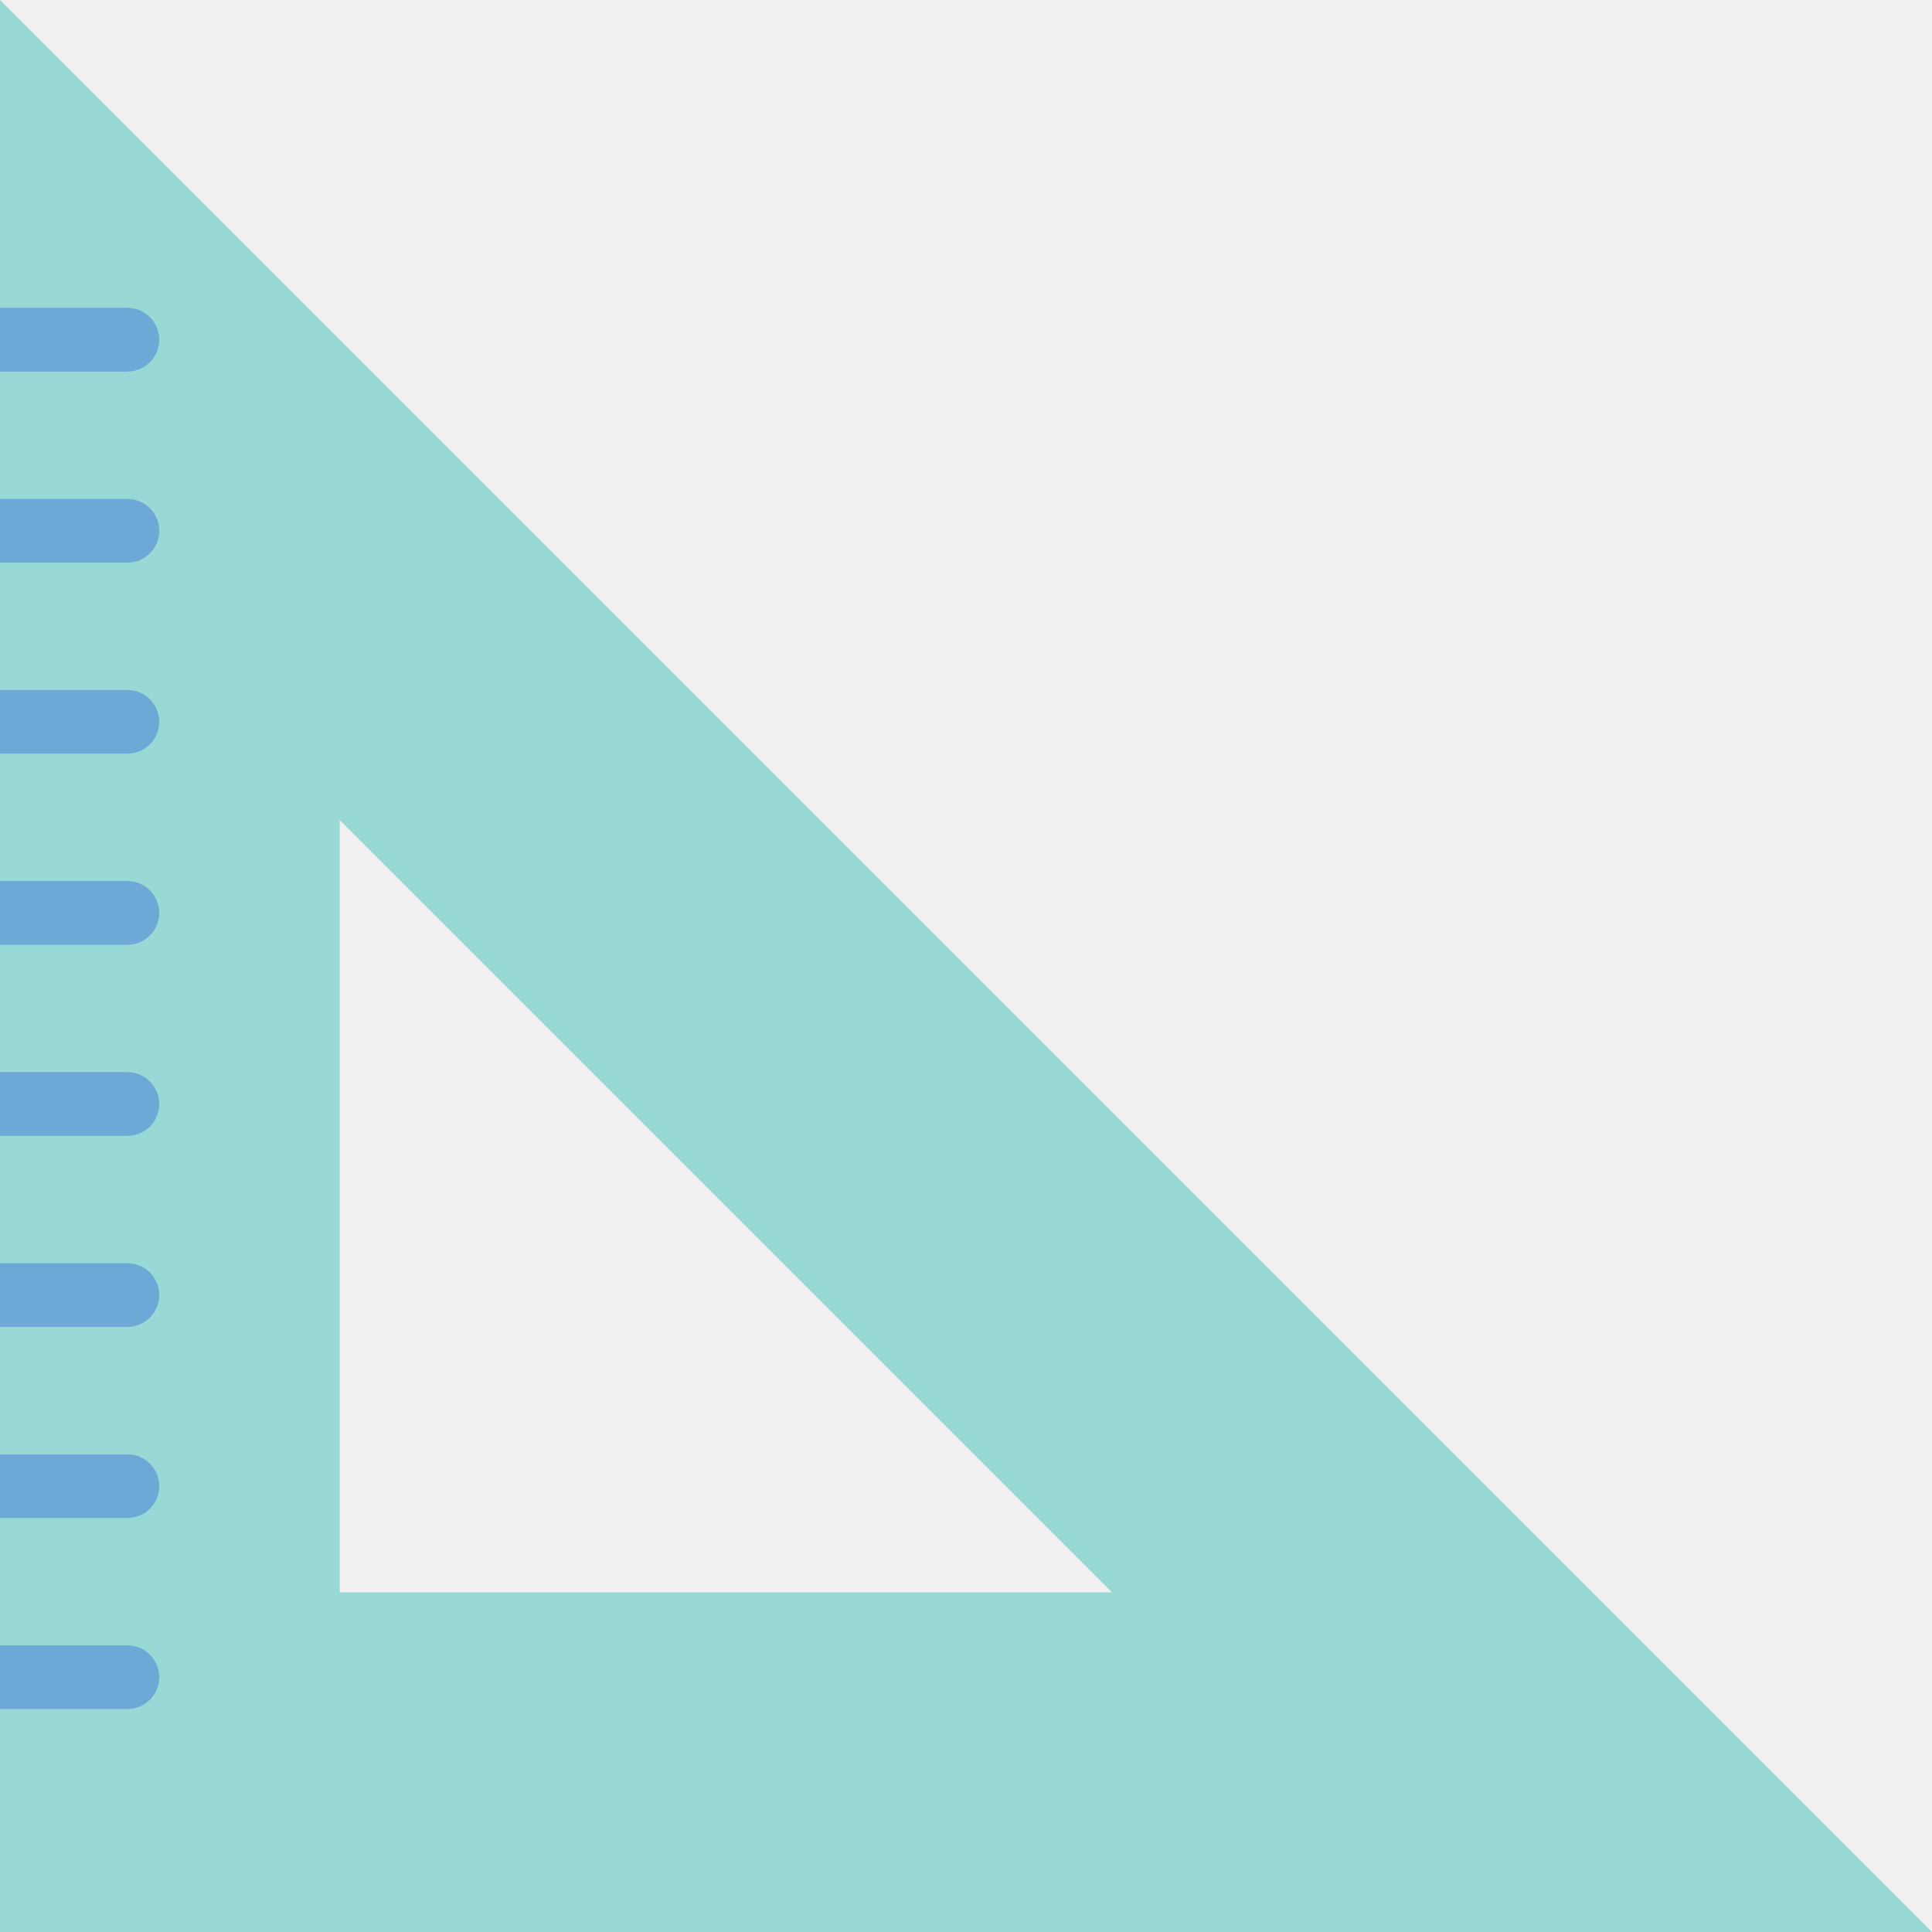
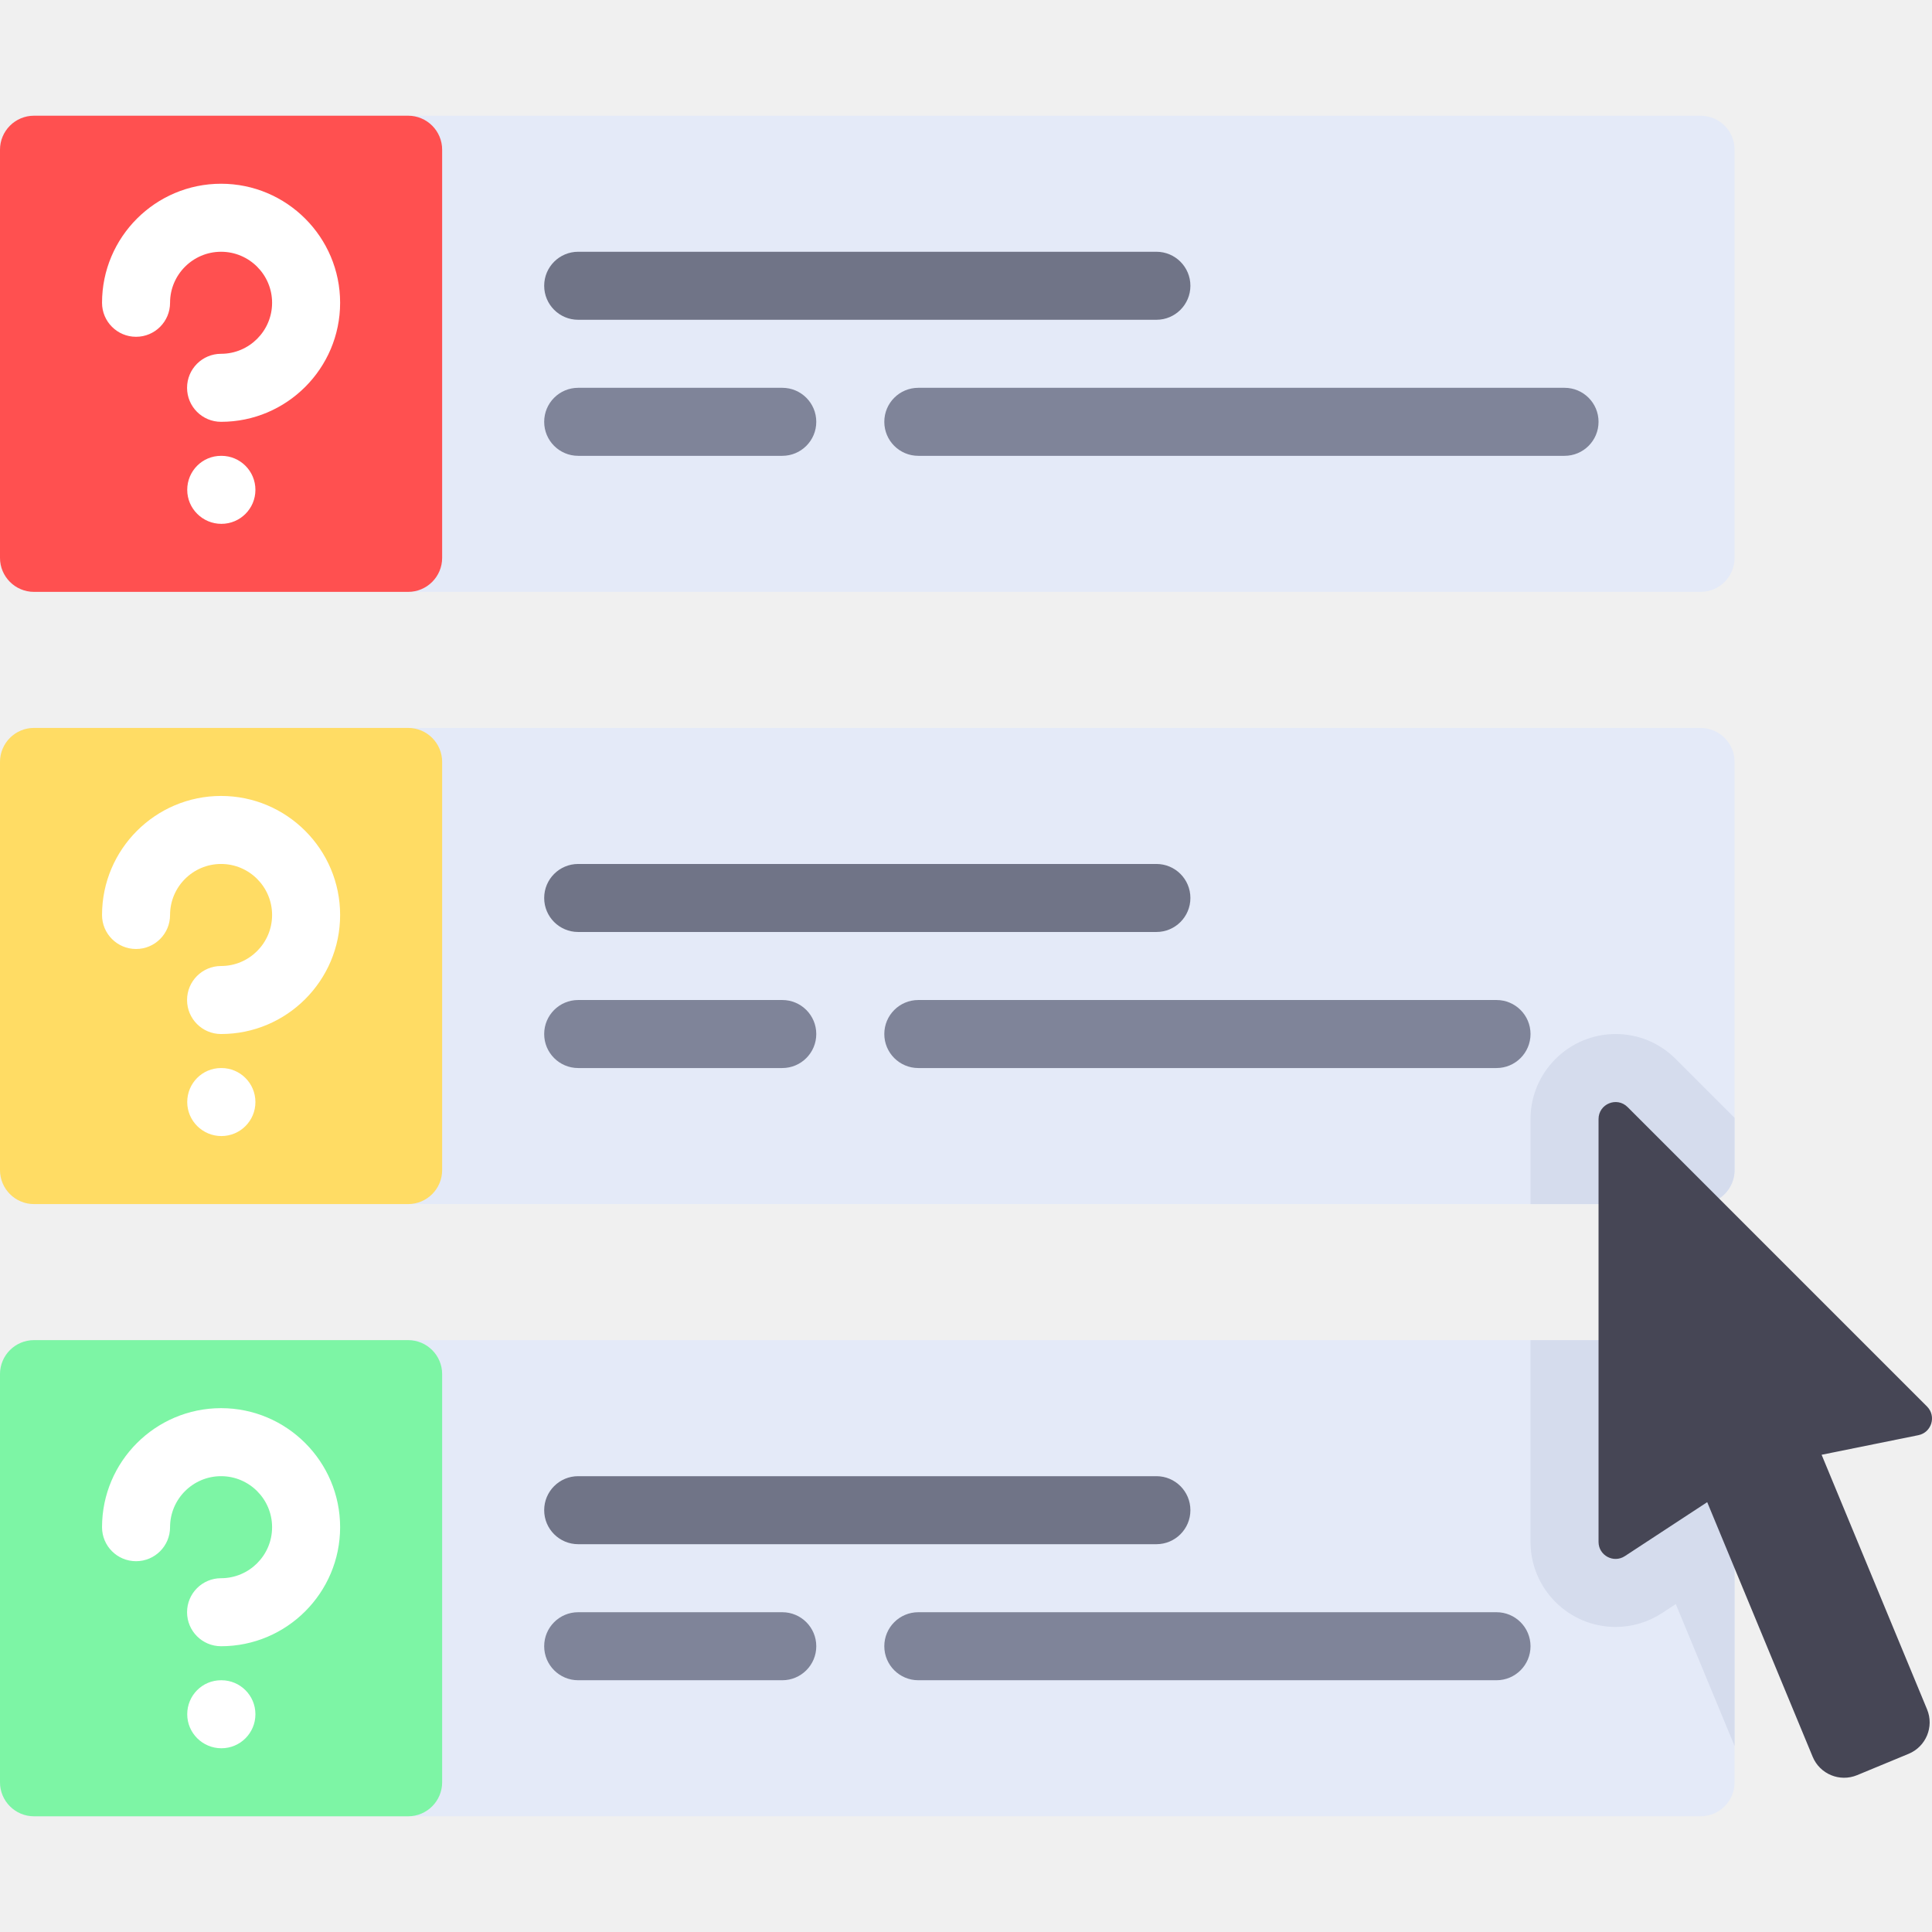
- <svg xmlns="http://www.w3.org/2000/svg" version="1.1" id="Capa_1" x="0px" y="0px" viewBox="0 0 455 455" style="enable-background:new 0 0 455 455;" xml:space="preserve" width="512" height="512">
+ <svg xmlns="http://www.w3.org/2000/svg" version="1.1" id="Layer_1" x="0px" y="0px" viewBox="0 0 512.001 512.001" style="enable-background:new 0 0 512.001 512.001;" xml:space="preserve">
+   <path style="fill:#E4EAF8;" d="M450.671,156.853H9.013c-4.978,0-9.013-4.036-9.013-9.013V39.678c0-4.978,4.036-9.013,9.013-9.013  h441.658c4.978,0,9.013,4.036,9.013,9.013v108.161C459.685,152.817,455.649,156.853,450.671,156.853z" />
+   <path style="fill:#FF5050;" d="M108.161,156.853H9.013c-4.978,0-9.013-4.036-9.013-9.013V39.678c0-4.978,4.036-9.013,9.013-9.013  h99.148c4.978,0,9.013,4.036,9.013,9.013v108.161C117.175,152.817,113.139,156.853,108.161,156.853z" />
+   <path style="fill:#707487;" d="M306.457,84.745H153.228c-4.982,0-9.013-4.031-9.013-9.013s4.031-9.013,9.013-9.013h153.228  c4.982,0,9.013,4.031,9.013,9.013S311.439,84.745,306.457,84.745z" />
  <g>
-     <path style="fill:#98D9D5;" d="M0,0l0,455h455L0,0z M80,193.137L261.863,375H80V193.137z" />
-     <path style="fill:#6DA8D6;" d="M30,297.5H0v15h30c4.142,0,7.5-3.357,7.5-7.5S34.142,297.5,30,297.5z" />
-     <path style="fill:#6DA8D6;" d="M30,387.5H0v15h30c4.142,0,7.5-3.357,7.5-7.5S34.142,387.5,30,387.5z" />
-     <path style="fill:#6DA8D6;" d="M30,342.5H0v15h30c4.142,0,7.5-3.357,7.5-7.5S34.142,342.5,30,342.5z" />
-     <path style="fill:#6DA8D6;" d="M30,207.5H0v15h30c4.142,0,7.5-3.357,7.5-7.5S34.142,207.5,30,207.5z" />
-     <path style="fill:#6DA8D6;" d="M30,162.5H0v15h30c4.142,0,7.5-3.357,7.5-7.5S34.142,162.5,30,162.5z" />
-     <path style="fill:#6DA8D6;" d="M30,117.5H0v15h30c4.142,0,7.5-3.357,7.5-7.5S34.142,117.5,30,117.5z" />
-     <path style="fill:#6DA8D6;" d="M37.5,80c0-4.143-3.358-7.5-7.5-7.5H0v15h30C34.142,87.5,37.5,84.143,37.5,80z" />
-     <path style="fill:#6DA8D6;" d="M30,252.5H0v15h30c4.142,0,7.5-3.357,7.5-7.5S34.142,252.5,30,252.5z" />
+     <path style="fill:#7F8499;" d="M414.618,120.799H243.363c-4.982,0-9.013-4.031-9.013-9.013s4.031-9.013,9.013-9.013h171.255   c4.982,0,9.013,4.031,9.013,9.013S419.6,120.799,414.618,120.799z" />
+     <path style="fill:#7F8499;" d="M207.309,120.799h-54.081c-4.982,0-9.013-4.031-9.013-9.013s4.031-9.013,9.013-9.013h54.081   c4.982,0,9.013,4.031,9.013,9.013S212.291,120.799,207.309,120.799z" />
  </g>
+   <g>
+     <path style="fill:#FFFFFF;" d="M58.587,111.786c-4.982,0-9.013-4.031-9.013-9.013s4.031-9.013,9.013-9.013   c7.455,0,13.52-6.065,13.52-13.52s-6.065-13.52-13.52-13.52s-13.52,6.065-13.52,13.52c0,4.982-4.031,9.013-9.013,9.013   s-9.013-4.031-9.013-9.013c0-17.394,14.154-31.547,31.547-31.547s31.547,14.154,31.547,31.547S75.981,111.786,58.587,111.786z" />
+     <path style="fill:#FFFFFF;" d="M58.675,138.826c-4.982,0-9.057-4.031-9.057-9.013c0-4.982,3.987-9.013,8.969-9.013h0.088   c4.982,0,9.013,4.031,9.013,9.013C67.689,134.795,63.657,138.826,58.675,138.826z" />
+   </g>
+   <path style="fill:#E4EAF8;" d="M450.671,319.094H9.013c-4.978,0-9.013-4.036-9.013-9.013V201.92c0-4.978,4.036-9.013,9.013-9.013  h441.658c4.978,0,9.013,4.036,9.013,9.013v108.161C459.685,315.059,455.649,319.094,450.671,319.094z" />
+   <path style="fill:#FFDC64;" d="M108.161,319.094H9.013c-4.978,0-9.013-4.036-9.013-9.013V201.92c0-4.978,4.036-9.013,9.013-9.013  h99.148c4.978,0,9.013,4.036,9.013,9.013v108.161C117.175,315.059,113.139,319.094,108.161,319.094z" />
+   <path style="fill:#707487;" d="M306.457,246.987H153.228c-4.982,0-9.013-4.031-9.013-9.013c0-4.982,4.031-9.013,9.013-9.013h153.228  c4.982,0,9.013,4.031,9.013,9.013C315.47,242.956,311.439,246.987,306.457,246.987z" />
+   <path style="fill:#7F8499;" d="M207.309,283.041h-54.081c-4.982,0-9.013-4.031-9.013-9.013c0-4.982,4.031-9.013,9.013-9.013h54.081  c4.982,0,9.013,4.031,9.013,9.013C216.322,279.009,212.291,283.041,207.309,283.041z" />
+   <g>
+     <path style="fill:#FFFFFF;" d="M58.587,274.027c-4.982,0-9.013-4.031-9.013-9.013c0-4.982,4.031-9.013,9.013-9.013   c7.455,0,13.52-6.065,13.52-13.52c0-7.455-6.065-13.52-13.52-13.52s-13.52,6.065-13.52,13.52c0,4.982-4.031,9.013-9.013,9.013   s-9.013-4.031-9.013-9.013c0-17.393,14.154-31.547,31.547-31.547s31.547,14.154,31.547,31.547S75.981,274.027,58.587,274.027z" />
+     <path style="fill:#FFFFFF;" d="M58.675,301.068c-4.982,0-9.057-4.031-9.057-9.013s3.987-9.013,8.969-9.013h0.088   c4.982,0,9.013,4.031,9.013,9.013S63.657,301.068,58.675,301.068z" />
+   </g>
+   <path style="fill:#E4EAF8;" d="M450.671,481.336H9.013C4.036,481.336,0,477.3,0,472.323V364.162c0-4.978,4.036-9.013,9.013-9.013  h441.658c4.978,0,9.013,4.036,9.013,9.013v108.161C459.685,477.3,455.649,481.336,450.671,481.336z" />
+   <path style="fill:#7DF5A5;" d="M108.161,481.336H9.013C4.036,481.336,0,477.3,0,472.323V364.162c0-4.978,4.036-9.013,9.013-9.013  h99.148c4.978,0,9.013,4.036,9.013,9.013v108.161C117.175,477.3,113.139,481.336,108.161,481.336z" />
+   <path style="fill:#707487;" d="M306.457,409.229H153.228c-4.982,0-9.013-4.031-9.013-9.013s4.031-9.013,9.013-9.013h153.228  c4.982,0,9.013,4.031,9.013,9.013S311.439,409.229,306.457,409.229z" />
+   <path style="fill:#7F8499;" d="M207.309,445.282h-54.081c-4.982,0-9.013-4.031-9.013-9.013s4.031-9.013,9.013-9.013h54.081  c4.982,0,9.013,4.031,9.013,9.013S212.291,445.282,207.309,445.282z" />
+   <g>
+     <path style="fill:#FFFFFF;" d="M58.587,436.269c-4.982,0-9.013-4.031-9.013-9.013s4.031-9.013,9.013-9.013   c7.455,0,13.52-6.065,13.52-13.52s-6.065-13.52-13.52-13.52s-13.52,6.065-13.52,13.52c0,4.982-4.031,9.013-9.013,9.013   s-9.013-4.031-9.013-9.013c0-17.394,14.154-31.547,31.547-31.547s31.547,14.154,31.547,31.547S75.981,436.269,58.587,436.269z" />
+     <path style="fill:#FFFFFF;" d="M58.675,463.309c-4.982,0-9.057-4.031-9.057-9.013c0-4.982,3.987-9.013,8.969-9.013h0.088   c4.982,0,9.013,4.031,9.013,9.013C67.689,459.278,63.657,463.309,58.675,463.309z" />
+   </g>
+   <g>
+     <path style="fill:#D5DCED;" d="M450.671,355.148h-45.067v53.47c0,12.43,10.114,22.541,22.546,22.541   c4.384,0,8.65-1.277,12.337-3.692l3.616-2.371l15.582,37.618v-98.553C459.685,359.183,455.649,355.148,450.671,355.148z" />
+     <path style="fill:#D5DCED;" d="M444.073,280.636c-4.262-4.262-9.909-6.609-15.902-6.609c-12.443,0-22.566,10.113-22.566,22.543   v22.525h45.067c4.978,0,9.013-4.036,9.013-9.013v-13.832L444.073,280.636z" />
+   </g>
+   <path style="fill:#464655;" d="M423.631,296.57v112.048c0,3.584,3.979,5.734,6.978,3.769l21.819-14.3l27.947,67.471  c1.905,4.599,7.178,6.783,11.776,4.879l13.664-5.66c4.599-1.905,6.783-7.178,4.879-11.777l-27.947-67.471l25.638-5.189  c3.523-0.713,4.835-5.062,2.293-7.604l-79.352-79.352C428.486,290.543,423.631,292.554,423.631,296.57z" />
+   <g>
+     <path style="fill:#7F8499;" d="M396.591,283.041H243.363c-4.978,0-9.013-4.036-9.013-9.013l0,0c0-4.978,4.036-9.013,9.013-9.013   h153.228c4.978,0,9.013,4.036,9.013,9.013l0,0C405.604,279.005,401.569,283.041,396.591,283.041z" />
+     <path style="fill:#7F8499;" d="M396.591,445.282H243.363c-4.978,0-9.013-4.036-9.013-9.013l0,0c0-4.978,4.036-9.013,9.013-9.013   h153.228c4.978,0,9.013,4.036,9.013,9.013l0,0C405.604,441.247,401.569,445.282,396.591,445.282z" />
+   </g>
+   <g>
+ </g>
+   <g>
+ </g>
+   <g>
+ </g>
+   <g>
+ </g>
+   <g>
+ </g>
+   <g>
+ </g>
+   <g>
+ </g>
+   <g>
+ </g>
+   <g>
+ </g>
+   <g>
+ </g>
+   <g>
+ </g>
+   <g>
+ </g>
+   <g>
+ </g>
+   <g>
+ </g>
+   <g>
+ </g>
</svg>
